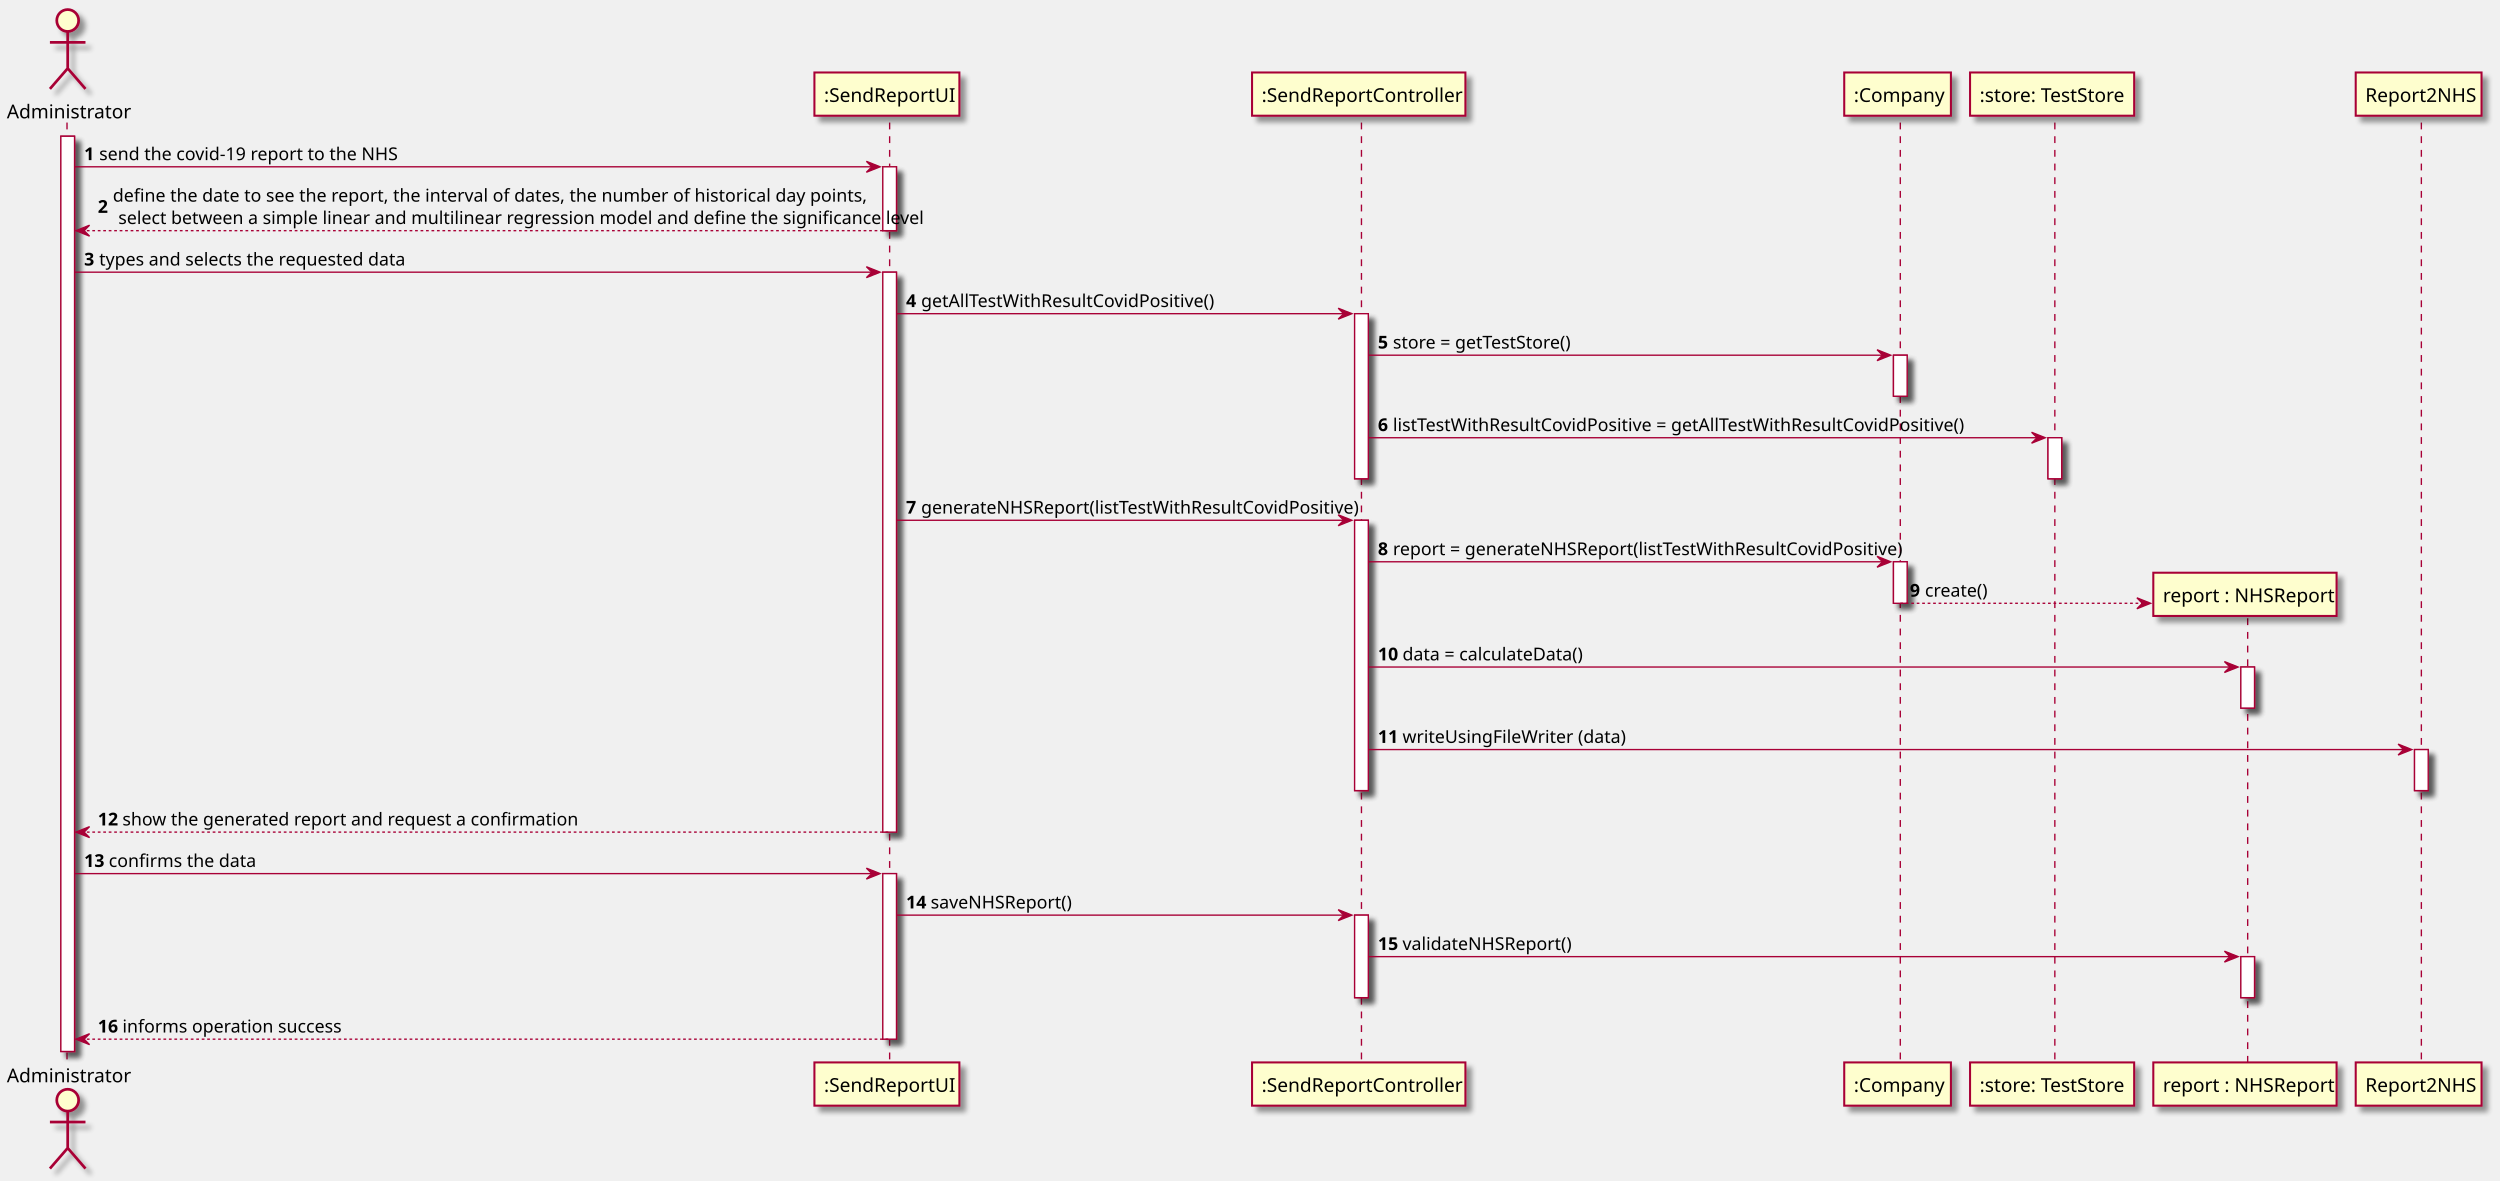
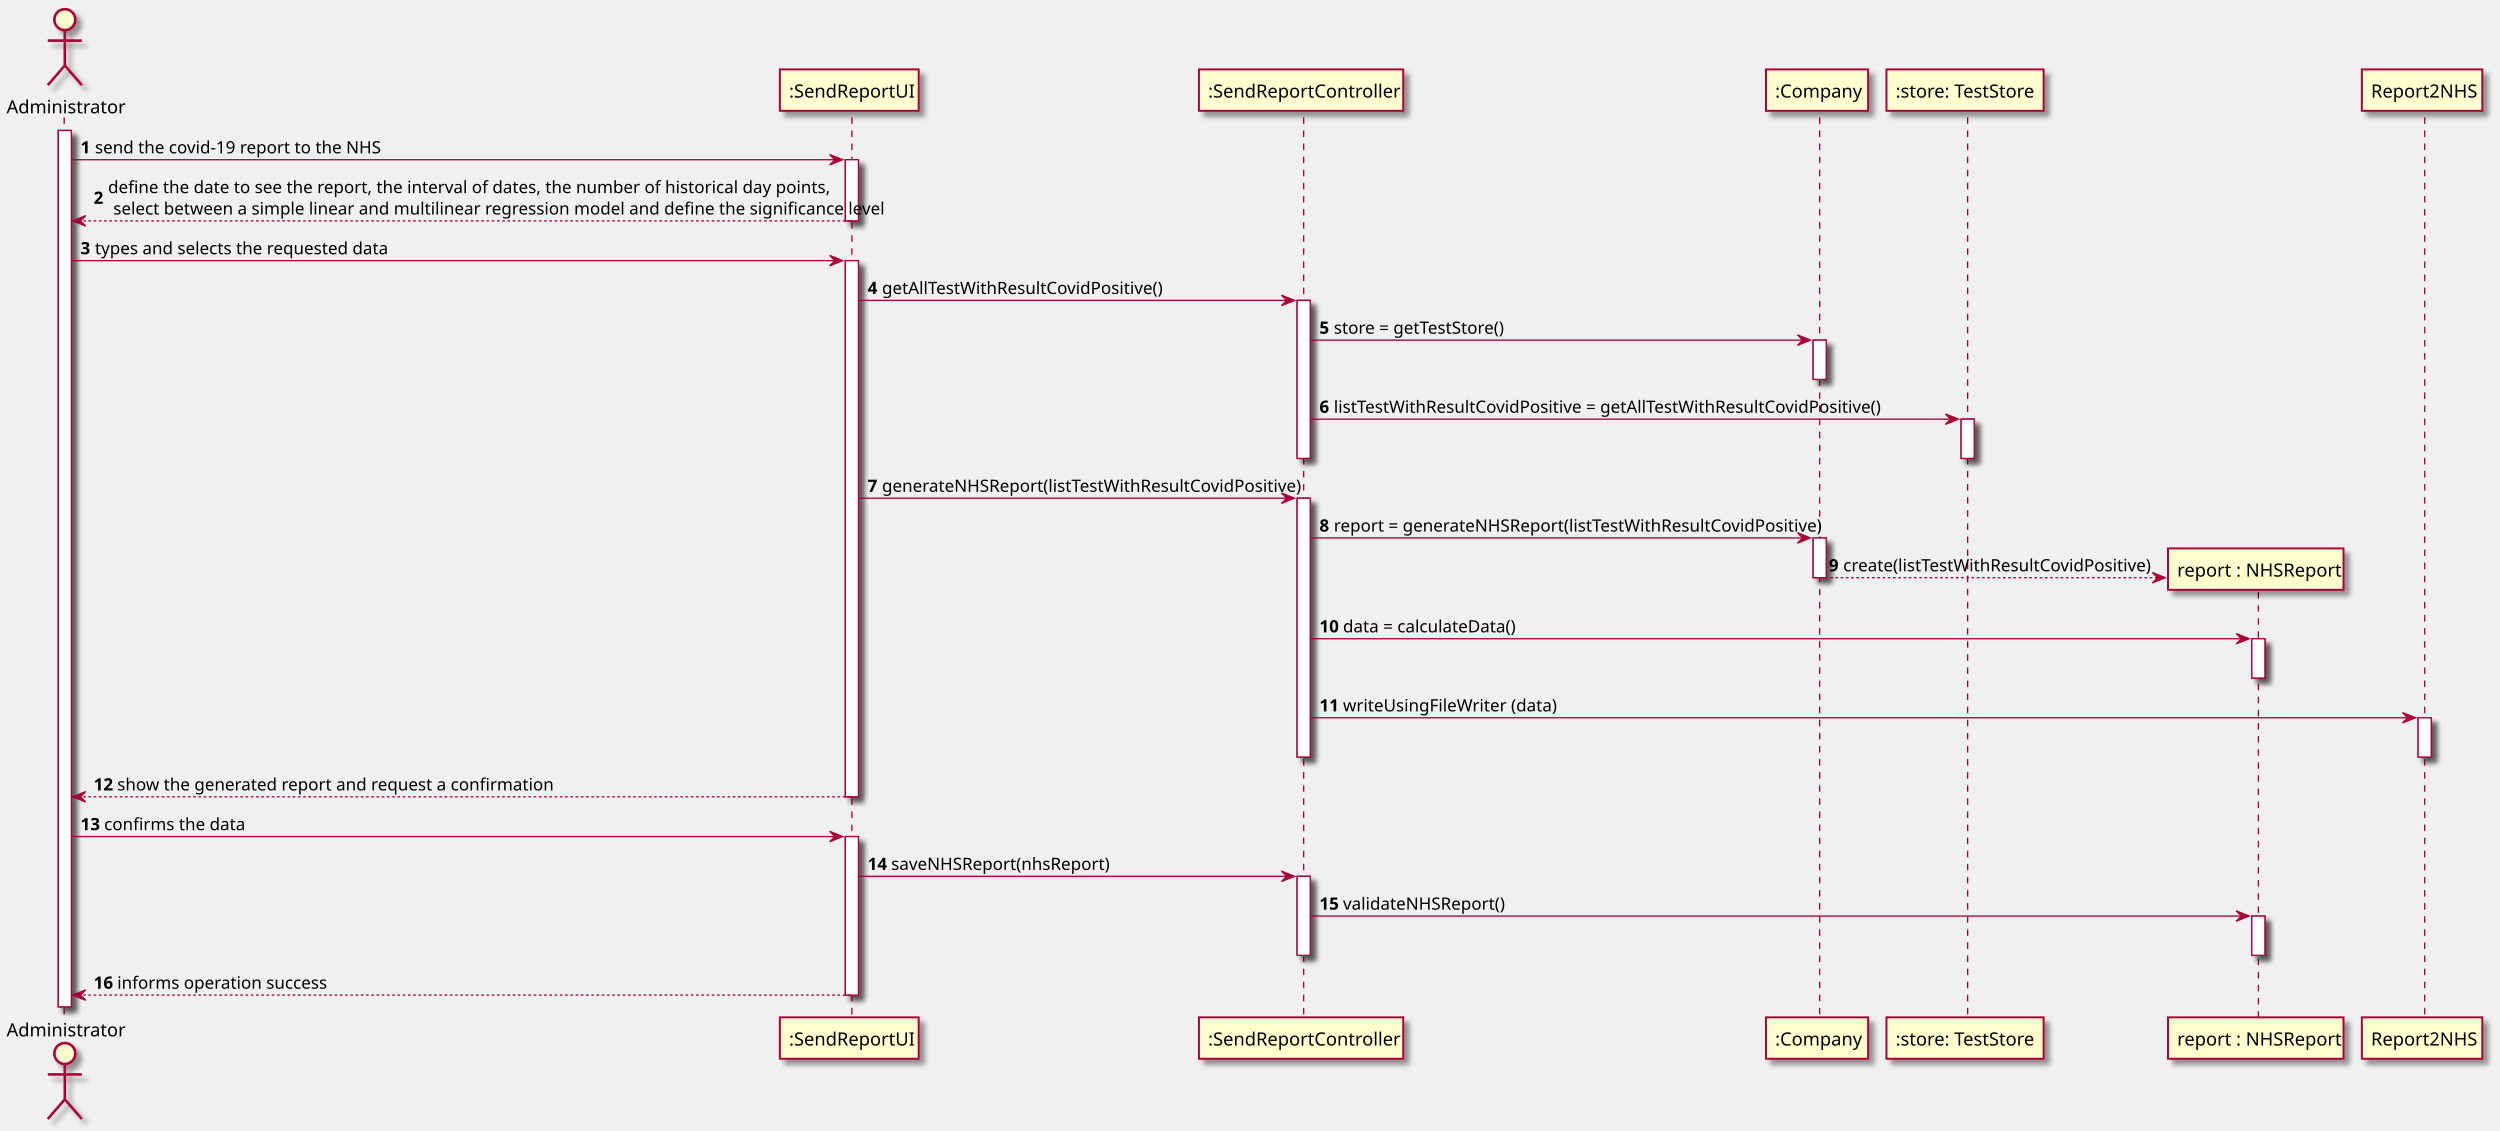
- <svg xmlns="http://www.w3.org/2000/svg" contentScriptType="application/ecmascript" contentStyleType="text/css" height="863px" preserveAspectRatio="none" style="width:1828px;height:863px;" version="1.1" viewBox="0 0 1828 863" width="1828px" zoomAndPan="magnify">
+ <svg xmlns="http://www.w3.org/2000/svg" contentScriptType="application/ecmascript" contentStyleType="text/css" height="863px" preserveAspectRatio="none" style="width:1909px;height:863px;" version="1.1" viewBox="0 0 1909 863" width="1909px" zoomAndPan="magnify">
  <defs>
-     <filter height="300%" id="f1ofck6thj47mk" width="300%" x="-1" y="-1">
+     <filter height="300%" id="f4e8ynvymtzzq" width="300%" x="-1" y="-1">
      <feGaussianBlur result="blurOut" stdDeviation="2.0" />
      <feColorMatrix in="blurOut" result="blurOut2" type="matrix" values="0 0 0 0 0 0 0 0 0 0 0 0 0 0 0 0 0 0 .4 0" />
      <feOffset dx="4.0" dy="4.0" in="blurOut2" result="blurOut3" />
      <feBlend in="SourceGraphic" in2="blurOut3" mode="normal" />
    </filter>
  </defs>
  <g>
-     <rect fill="#FFFFFF" filter="url(#f1ofck6thj47mk)" height="669.234" style="stroke:#A80036;stroke-width:1.0;" width="10" x="44.5" y="99.609" />
-     <rect fill="#FFFFFF" filter="url(#f1ofck6thj47mk)" height="46.703" style="stroke:#A80036;stroke-width:1.0;" width="10" x="645.5" y="121.961" />
-     <rect fill="#FFFFFF" filter="url(#f1ofck6thj47mk)" height="409.422" style="stroke:#A80036;stroke-width:1.0;" width="10" x="645.5" y="199.016" />
-     <rect fill="#FFFFFF" filter="url(#f1ofck6thj47mk)" height="121.055" style="stroke:#A80036;stroke-width:1.0;" width="10" x="645.5" y="638.789" />
-     <rect fill="#FFFFFF" filter="url(#f1ofck6thj47mk)" height="120.703" style="stroke:#A80036;stroke-width:1.0;" width="10" x="990.5" y="229.367" />
-     <rect fill="#FFFFFF" filter="url(#f1ofck6thj47mk)" height="197.664" style="stroke:#A80036;stroke-width:1.0;" width="10" x="990.5" y="380.422" />
-     <rect fill="#FFFFFF" filter="url(#f1ofck6thj47mk)" height="60.352" style="stroke:#A80036;stroke-width:1.0;" width="10" x="990.5" y="669.141" />
-     <rect fill="#FFFFFF" filter="url(#f1ofck6thj47mk)" height="30" style="stroke:#A80036;stroke-width:1.0;" width="10" x="1384.5" y="259.719" />
-     <rect fill="#FFFFFF" filter="url(#f1ofck6thj47mk)" height="30.352" style="stroke:#A80036;stroke-width:1.0;" width="10" x="1384.5" y="410.773" />
-     <rect fill="#FFFFFF" filter="url(#f1ofck6thj47mk)" height="30" style="stroke:#A80036;stroke-width:1.0;" width="10" x="1497.5" y="320.07" />
-     <rect fill="#FFFFFF" filter="url(#f1ofck6thj47mk)" height="30" style="stroke:#A80036;stroke-width:1.0;" width="10" x="1638.5" y="487.734" />
-     <rect fill="#FFFFFF" filter="url(#f1ofck6thj47mk)" height="30" style="stroke:#A80036;stroke-width:1.0;" width="10" x="1638.5" y="699.492" />
-     <rect fill="#FFFFFF" filter="url(#f1ofck6thj47mk)" height="30" style="stroke:#A80036;stroke-width:1.0;" width="10" x="1765.5" y="548.086" />
+     <rect fill="#FFFFFF" filter="url(#f4e8ynvymtzzq)" height="669.234" style="stroke:#A80036;stroke-width:1.0;" width="10" x="44.5" y="99.609" />
+     <rect fill="#FFFFFF" filter="url(#f4e8ynvymtzzq)" height="46.703" style="stroke:#A80036;stroke-width:1.0;" width="10" x="645.5" y="121.961" />
+     <rect fill="#FFFFFF" filter="url(#f4e8ynvymtzzq)" height="409.422" style="stroke:#A80036;stroke-width:1.0;" width="10" x="645.5" y="199.016" />
+     <rect fill="#FFFFFF" filter="url(#f4e8ynvymtzzq)" height="121.055" style="stroke:#A80036;stroke-width:1.0;" width="10" x="645.5" y="638.789" />
+     <rect fill="#FFFFFF" filter="url(#f4e8ynvymtzzq)" height="120.703" style="stroke:#A80036;stroke-width:1.0;" width="10" x="990.5" y="229.367" />
+     <rect fill="#FFFFFF" filter="url(#f4e8ynvymtzzq)" height="197.664" style="stroke:#A80036;stroke-width:1.0;" width="10" x="990.5" y="380.422" />
+     <rect fill="#FFFFFF" filter="url(#f4e8ynvymtzzq)" height="60.352" style="stroke:#A80036;stroke-width:1.0;" width="10" x="990.5" y="669.141" />
+     <rect fill="#FFFFFF" filter="url(#f4e8ynvymtzzq)" height="30" style="stroke:#A80036;stroke-width:1.0;" width="10" x="1384.5" y="259.719" />
+     <rect fill="#FFFFFF" filter="url(#f4e8ynvymtzzq)" height="30.352" style="stroke:#A80036;stroke-width:1.0;" width="10" x="1384.5" y="410.773" />
+     <rect fill="#FFFFFF" filter="url(#f4e8ynvymtzzq)" height="30" style="stroke:#A80036;stroke-width:1.0;" width="10" x="1497.5" y="320.07" />
+     <rect fill="#FFFFFF" filter="url(#f4e8ynvymtzzq)" height="30" style="stroke:#A80036;stroke-width:1.0;" width="10" x="1719.5" y="487.734" />
+     <rect fill="#FFFFFF" filter="url(#f4e8ynvymtzzq)" height="30" style="stroke:#A80036;stroke-width:1.0;" width="10" x="1719.5" y="699.492" />
+     <rect fill="#FFFFFF" filter="url(#f4e8ynvymtzzq)" height="30" style="stroke:#A80036;stroke-width:1.0;" width="10" x="1846.5" y="548.086" />
    <line style="stroke:#A80036;stroke-width:1.0;stroke-dasharray:5.0,5.0;" x1="49" x2="49" y1="89.609" y2="777.844" />
    <line style="stroke:#A80036;stroke-width:1.0;stroke-dasharray:5.0,5.0;" x1="650.5" x2="650.5" y1="89.609" y2="777.844" />
    <line style="stroke:#A80036;stroke-width:1.0;stroke-dasharray:5.0,5.0;" x1="995.5" x2="995.5" y1="89.609" y2="777.844" />
    <line style="stroke:#A80036;stroke-width:1.0;stroke-dasharray:5.0,5.0;" x1="1389.5" x2="1389.5" y1="89.609" y2="777.844" />
    <line style="stroke:#A80036;stroke-width:1.0;stroke-dasharray:5.0,5.0;" x1="1502.5" x2="1502.5" y1="89.609" y2="777.844" />
-     <line style="stroke:#A80036;stroke-width:1.0;stroke-dasharray:5.0,5.0;" x1="1643.5" x2="1643.5" y1="452.078" y2="777.844" />
-     <line style="stroke:#A80036;stroke-width:1.0;stroke-dasharray:5.0,5.0;" x1="1770.5" x2="1770.5" y1="89.609" y2="777.844" />
+     <line style="stroke:#A80036;stroke-width:1.0;stroke-dasharray:5.0,5.0;" x1="1724.5" x2="1724.5" y1="452.078" y2="777.844" />
+     <line style="stroke:#A80036;stroke-width:1.0;stroke-dasharray:5.0,5.0;" x1="1851.5" x2="1851.5" y1="89.609" y2="777.844" />
    <text fill="#000000" font-family="sans-serif" font-size="14" lengthAdjust="spacing" textLength="83" x="5" y="86.533">Administrator</text>
-     <ellipse cx="49.5" cy="15" fill="#FEFECE" filter="url(#f1ofck6thj47mk)" rx="8" ry="8" style="stroke:#A80036;stroke-width:2.0;" />
-     <path d="M49.5,23 L49.5,50 M36.5,31 L62.5,31 M49.5,50 L36.5,65 M49.5,50 L62.5,65 " fill="none" filter="url(#f1ofck6thj47mk)" style="stroke:#A80036;stroke-width:2.0;" />
+     <ellipse cx="49.5" cy="15" fill="#FEFECE" filter="url(#f4e8ynvymtzzq)" rx="8" ry="8" style="stroke:#A80036;stroke-width:2.0;" />
+     <path d="M49.5,23 L49.5,50 M36.5,31 L62.5,31 M49.5,50 L36.5,65 M49.5,50 L62.5,65 " fill="none" filter="url(#f4e8ynvymtzzq)" style="stroke:#A80036;stroke-width:2.0;" />
    <text fill="#000000" font-family="sans-serif" font-size="14" lengthAdjust="spacing" textLength="83" x="5" y="791.377">Administrator</text>
-     <ellipse cx="49.5" cy="804.453" fill="#FEFECE" filter="url(#f1ofck6thj47mk)" rx="8" ry="8" style="stroke:#A80036;stroke-width:2.0;" />
-     <path d="M49.5,812.453 L49.5,839.453 M36.5,820.453 L62.5,820.453 M49.5,839.453 L36.5,854.453 M49.5,839.453 L62.5,854.453 " fill="none" filter="url(#f1ofck6thj47mk)" style="stroke:#A80036;stroke-width:2.0;" />
-     <rect fill="#FEFECE" filter="url(#f1ofck6thj47mk)" height="31.609" style="stroke:#A80036;stroke-width:1.5;" width="106" x="595.5" y="53" />
+     <ellipse cx="49.5" cy="804.453" fill="#FEFECE" filter="url(#f4e8ynvymtzzq)" rx="8" ry="8" style="stroke:#A80036;stroke-width:2.0;" />
+     <path d="M49.5,812.453 L49.5,839.453 M36.5,820.453 L62.5,820.453 M49.5,839.453 L36.5,854.453 M49.5,839.453 L62.5,854.453 " fill="none" filter="url(#f4e8ynvymtzzq)" style="stroke:#A80036;stroke-width:2.0;" />
+     <rect fill="#FEFECE" filter="url(#f4e8ynvymtzzq)" height="31.609" style="stroke:#A80036;stroke-width:1.5;" width="106" x="595.5" y="53" />
    <text fill="#000000" font-family="sans-serif" font-size="14" lengthAdjust="spacing" textLength="92" x="602.5" y="74.533">:SendReportUI</text>
-     <rect fill="#FEFECE" filter="url(#f1ofck6thj47mk)" height="31.609" style="stroke:#A80036;stroke-width:1.5;" width="106" x="595.5" y="776.844" />
+     <rect fill="#FEFECE" filter="url(#f4e8ynvymtzzq)" height="31.609" style="stroke:#A80036;stroke-width:1.5;" width="106" x="595.5" y="776.844" />
    <text fill="#000000" font-family="sans-serif" font-size="14" lengthAdjust="spacing" textLength="92" x="602.5" y="798.377">:SendReportUI</text>
-     <rect fill="#FEFECE" filter="url(#f1ofck6thj47mk)" height="31.609" style="stroke:#A80036;stroke-width:1.5;" width="156" x="915.5" y="53" />
+     <rect fill="#FEFECE" filter="url(#f4e8ynvymtzzq)" height="31.609" style="stroke:#A80036;stroke-width:1.5;" width="156" x="915.5" y="53" />
    <text fill="#000000" font-family="sans-serif" font-size="14" lengthAdjust="spacing" textLength="142" x="922.5" y="74.533">:SendReportController</text>
-     <rect fill="#FEFECE" filter="url(#f1ofck6thj47mk)" height="31.609" style="stroke:#A80036;stroke-width:1.5;" width="156" x="915.5" y="776.844" />
+     <rect fill="#FEFECE" filter="url(#f4e8ynvymtzzq)" height="31.609" style="stroke:#A80036;stroke-width:1.5;" width="156" x="915.5" y="776.844" />
    <text fill="#000000" font-family="sans-serif" font-size="14" lengthAdjust="spacing" textLength="142" x="922.5" y="798.377">:SendReportController</text>
-     <rect fill="#FEFECE" filter="url(#f1ofck6thj47mk)" height="31.609" style="stroke:#A80036;stroke-width:1.5;" width="78" x="1348.5" y="53" />
+     <rect fill="#FEFECE" filter="url(#f4e8ynvymtzzq)" height="31.609" style="stroke:#A80036;stroke-width:1.5;" width="78" x="1348.5" y="53" />
    <text fill="#000000" font-family="sans-serif" font-size="14" lengthAdjust="spacing" textLength="64" x="1355.5" y="74.533">:Company</text>
-     <rect fill="#FEFECE" filter="url(#f1ofck6thj47mk)" height="31.609" style="stroke:#A80036;stroke-width:1.5;" width="78" x="1348.5" y="776.844" />
+     <rect fill="#FEFECE" filter="url(#f4e8ynvymtzzq)" height="31.609" style="stroke:#A80036;stroke-width:1.5;" width="78" x="1348.5" y="776.844" />
    <text fill="#000000" font-family="sans-serif" font-size="14" lengthAdjust="spacing" textLength="64" x="1355.5" y="798.377">:Company</text>
-     <rect fill="#FEFECE" filter="url(#f1ofck6thj47mk)" height="31.609" style="stroke:#A80036;stroke-width:1.5;" width="120" x="1440.5" y="53" />
+     <rect fill="#FEFECE" filter="url(#f4e8ynvymtzzq)" height="31.609" style="stroke:#A80036;stroke-width:1.5;" width="120" x="1440.5" y="53" />
    <text fill="#000000" font-family="sans-serif" font-size="14" lengthAdjust="spacing" textLength="106" x="1447.5" y="74.533">:store: TestStore</text>
-     <rect fill="#FEFECE" filter="url(#f1ofck6thj47mk)" height="31.609" style="stroke:#A80036;stroke-width:1.5;" width="120" x="1440.5" y="776.844" />
+     <rect fill="#FEFECE" filter="url(#f4e8ynvymtzzq)" height="31.609" style="stroke:#A80036;stroke-width:1.5;" width="120" x="1440.5" y="776.844" />
    <text fill="#000000" font-family="sans-serif" font-size="14" lengthAdjust="spacing" textLength="106" x="1447.5" y="798.377">:store: TestStore</text>
-     <rect fill="#FEFECE" filter="url(#f1ofck6thj47mk)" height="31.609" style="stroke:#A80036;stroke-width:1.5;" width="134" x="1574.5" y="776.844" />
-     <text fill="#000000" font-family="sans-serif" font-size="14" lengthAdjust="spacing" textLength="120" x="1581.5" y="798.377">report : NHSReport</text>
-     <rect fill="#FEFECE" filter="url(#f1ofck6thj47mk)" height="31.609" style="stroke:#A80036;stroke-width:1.5;" width="92" x="1722.5" y="53" />
-     <text fill="#000000" font-family="sans-serif" font-size="14" lengthAdjust="spacing" textLength="78" x="1729.5" y="74.533">Report2NHS</text>
-     <rect fill="#FEFECE" filter="url(#f1ofck6thj47mk)" height="31.609" style="stroke:#A80036;stroke-width:1.5;" width="92" x="1722.5" y="776.844" />
-     <text fill="#000000" font-family="sans-serif" font-size="14" lengthAdjust="spacing" textLength="78" x="1729.5" y="798.377">Report2NHS</text>
-     <rect fill="#FFFFFF" filter="url(#f1ofck6thj47mk)" height="669.234" style="stroke:#A80036;stroke-width:1.0;" width="10" x="44.5" y="99.609" />
-     <rect fill="#FFFFFF" filter="url(#f1ofck6thj47mk)" height="46.703" style="stroke:#A80036;stroke-width:1.0;" width="10" x="645.5" y="121.961" />
-     <rect fill="#FFFFFF" filter="url(#f1ofck6thj47mk)" height="409.422" style="stroke:#A80036;stroke-width:1.0;" width="10" x="645.5" y="199.016" />
-     <rect fill="#FFFFFF" filter="url(#f1ofck6thj47mk)" height="121.055" style="stroke:#A80036;stroke-width:1.0;" width="10" x="645.5" y="638.789" />
-     <rect fill="#FFFFFF" filter="url(#f1ofck6thj47mk)" height="120.703" style="stroke:#A80036;stroke-width:1.0;" width="10" x="990.5" y="229.367" />
-     <rect fill="#FFFFFF" filter="url(#f1ofck6thj47mk)" height="197.664" style="stroke:#A80036;stroke-width:1.0;" width="10" x="990.5" y="380.422" />
-     <rect fill="#FFFFFF" filter="url(#f1ofck6thj47mk)" height="60.352" style="stroke:#A80036;stroke-width:1.0;" width="10" x="990.5" y="669.141" />
-     <rect fill="#FFFFFF" filter="url(#f1ofck6thj47mk)" height="30" style="stroke:#A80036;stroke-width:1.0;" width="10" x="1384.5" y="259.719" />
-     <rect fill="#FFFFFF" filter="url(#f1ofck6thj47mk)" height="30.352" style="stroke:#A80036;stroke-width:1.0;" width="10" x="1384.5" y="410.773" />
-     <rect fill="#FFFFFF" filter="url(#f1ofck6thj47mk)" height="30" style="stroke:#A80036;stroke-width:1.0;" width="10" x="1497.5" y="320.07" />
-     <rect fill="#FFFFFF" filter="url(#f1ofck6thj47mk)" height="30" style="stroke:#A80036;stroke-width:1.0;" width="10" x="1638.5" y="487.734" />
-     <rect fill="#FFFFFF" filter="url(#f1ofck6thj47mk)" height="30" style="stroke:#A80036;stroke-width:1.0;" width="10" x="1638.5" y="699.492" />
-     <rect fill="#FFFFFF" filter="url(#f1ofck6thj47mk)" height="30" style="stroke:#A80036;stroke-width:1.0;" width="10" x="1765.5" y="548.086" />
+     <rect fill="#FEFECE" filter="url(#f4e8ynvymtzzq)" height="31.609" style="stroke:#A80036;stroke-width:1.5;" width="134" x="1655.5" y="776.844" />
+     <text fill="#000000" font-family="sans-serif" font-size="14" lengthAdjust="spacing" textLength="120" x="1662.5" y="798.377">report : NHSReport</text>
+     <rect fill="#FEFECE" filter="url(#f4e8ynvymtzzq)" height="31.609" style="stroke:#A80036;stroke-width:1.5;" width="92" x="1803.5" y="53" />
+     <text fill="#000000" font-family="sans-serif" font-size="14" lengthAdjust="spacing" textLength="78" x="1810.5" y="74.533">Report2NHS</text>
+     <rect fill="#FEFECE" filter="url(#f4e8ynvymtzzq)" height="31.609" style="stroke:#A80036;stroke-width:1.5;" width="92" x="1803.5" y="776.844" />
+     <text fill="#000000" font-family="sans-serif" font-size="14" lengthAdjust="spacing" textLength="78" x="1810.5" y="798.377">Report2NHS</text>
+     <rect fill="#FFFFFF" filter="url(#f4e8ynvymtzzq)" height="669.234" style="stroke:#A80036;stroke-width:1.0;" width="10" x="44.5" y="99.609" />
+     <rect fill="#FFFFFF" filter="url(#f4e8ynvymtzzq)" height="46.703" style="stroke:#A80036;stroke-width:1.0;" width="10" x="645.5" y="121.961" />
+     <rect fill="#FFFFFF" filter="url(#f4e8ynvymtzzq)" height="409.422" style="stroke:#A80036;stroke-width:1.0;" width="10" x="645.5" y="199.016" />
+     <rect fill="#FFFFFF" filter="url(#f4e8ynvymtzzq)" height="121.055" style="stroke:#A80036;stroke-width:1.0;" width="10" x="645.5" y="638.789" />
+     <rect fill="#FFFFFF" filter="url(#f4e8ynvymtzzq)" height="120.703" style="stroke:#A80036;stroke-width:1.0;" width="10" x="990.5" y="229.367" />
+     <rect fill="#FFFFFF" filter="url(#f4e8ynvymtzzq)" height="197.664" style="stroke:#A80036;stroke-width:1.0;" width="10" x="990.5" y="380.422" />
+     <rect fill="#FFFFFF" filter="url(#f4e8ynvymtzzq)" height="60.352" style="stroke:#A80036;stroke-width:1.0;" width="10" x="990.5" y="669.141" />
+     <rect fill="#FFFFFF" filter="url(#f4e8ynvymtzzq)" height="30" style="stroke:#A80036;stroke-width:1.0;" width="10" x="1384.5" y="259.719" />
+     <rect fill="#FFFFFF" filter="url(#f4e8ynvymtzzq)" height="30.352" style="stroke:#A80036;stroke-width:1.0;" width="10" x="1384.5" y="410.773" />
+     <rect fill="#FFFFFF" filter="url(#f4e8ynvymtzzq)" height="30" style="stroke:#A80036;stroke-width:1.0;" width="10" x="1497.5" y="320.07" />
+     <rect fill="#FFFFFF" filter="url(#f4e8ynvymtzzq)" height="30" style="stroke:#A80036;stroke-width:1.0;" width="10" x="1719.5" y="487.734" />
+     <rect fill="#FFFFFF" filter="url(#f4e8ynvymtzzq)" height="30" style="stroke:#A80036;stroke-width:1.0;" width="10" x="1719.5" y="699.492" />
+     <rect fill="#FFFFFF" filter="url(#f4e8ynvymtzzq)" height="30" style="stroke:#A80036;stroke-width:1.0;" width="10" x="1846.5" y="548.086" />
    <polygon fill="#A80036" points="633.5,117.961,643.5,121.961,633.5,125.961,637.5,121.961" style="stroke:#A80036;stroke-width:1.0;" />
    <line style="stroke:#A80036;stroke-width:1.0;" x1="54.5" x2="639.5" y1="121.961" y2="121.961" />
    <text fill="#000000" font-family="sans-serif" font-size="13" font-weight="bold" lengthAdjust="spacing" textLength="7" x="61.5" y="117.105">1</text>
    <text fill="#000000" font-family="sans-serif" font-size="13" lengthAdjust="spacing" textLength="206" x="72.5" y="117.105">send the covid-19 report to the NHS</text>
    <polygon fill="#A80036" points="65.5,164.664,55.5,168.664,65.5,172.664,61.5,168.664" style="stroke:#A80036;stroke-width:1.0;" />
    <line style="stroke:#A80036;stroke-width:1.0;stroke-dasharray:2.0,2.0;" x1="59.5" x2="649.5" y1="168.664" y2="168.664" />
    <text fill="#000000" font-family="sans-serif" font-size="13" font-weight="bold" lengthAdjust="spacing" textLength="7" x="71.5" y="155.632">2</text>
    <text fill="#000000" font-family="sans-serif" font-size="13" lengthAdjust="spacing" textLength="515" x="82.5" y="147.456">define the date to see the report, the interval of dates, the number of historical day points,</text>
    <text fill="#000000" font-family="sans-serif" font-size="13" lengthAdjust="spacing" textLength="552" x="86.5" y="163.808">select between a simple linear and multilinear regression model and define the significance level</text>
    <polygon fill="#A80036" points="633.5,195.016,643.5,199.016,633.5,203.016,637.5,199.016" style="stroke:#A80036;stroke-width:1.0;" />
    <line style="stroke:#A80036;stroke-width:1.0;" x1="54.5" x2="639.5" y1="199.016" y2="199.016" />
    <text fill="#000000" font-family="sans-serif" font-size="13" font-weight="bold" lengthAdjust="spacing" textLength="7" x="61.5" y="194.159">3</text>
    <text fill="#000000" font-family="sans-serif" font-size="13" lengthAdjust="spacing" textLength="215" x="72.5" y="194.159">types and selects the requested data</text>
    <polygon fill="#A80036" points="978.5,225.367,988.5,229.367,978.5,233.367,982.5,229.367" style="stroke:#A80036;stroke-width:1.0;" />
    <line style="stroke:#A80036;stroke-width:1.0;" x1="655.5" x2="984.5" y1="229.367" y2="229.367" />
    <text fill="#000000" font-family="sans-serif" font-size="13" font-weight="bold" lengthAdjust="spacing" textLength="7" x="662.5" y="224.511">4</text>
    <text fill="#000000" font-family="sans-serif" font-size="13" lengthAdjust="spacing" textLength="206" x="673.5" y="224.511">getAllTestWithResultCovidPositive()</text>
    <polygon fill="#A80036" points="1372.5,255.719,1382.5,259.719,1372.5,263.719,1376.5,259.719" style="stroke:#A80036;stroke-width:1.0;" />
    <line style="stroke:#A80036;stroke-width:1.0;" x1="1000.5" x2="1378.5" y1="259.719" y2="259.719" />
    <text fill="#000000" font-family="sans-serif" font-size="13" font-weight="bold" lengthAdjust="spacing" textLength="7" x="1007.5" y="254.862">5</text>
    <text fill="#000000" font-family="sans-serif" font-size="13" lengthAdjust="spacing" textLength="127" x="1018.5" y="254.862">store = getTestStore()</text>
    <polygon fill="#A80036" points="1485.5,316.07,1495.5,320.07,1485.5,324.07,1489.5,320.07" style="stroke:#A80036;stroke-width:1.0;" />
    <line style="stroke:#A80036;stroke-width:1.0;" x1="1000.5" x2="1491.5" y1="320.07" y2="320.07" />
    <text fill="#000000" font-family="sans-serif" font-size="13" font-weight="bold" lengthAdjust="spacing" textLength="7" x="1007.5" y="315.214">6</text>
    <text fill="#000000" font-family="sans-serif" font-size="13" lengthAdjust="spacing" textLength="404" x="1018.5" y="315.214">listTestWithResultCovidPositive = getAllTestWithResultCovidPositive()</text>
    <polygon fill="#A80036" points="978.5,376.422,988.5,380.422,978.5,384.422,982.5,380.422" style="stroke:#A80036;stroke-width:1.0;" />
    <line style="stroke:#A80036;stroke-width:1.0;" x1="655.5" x2="984.5" y1="380.422" y2="380.422" />
    <text fill="#000000" font-family="sans-serif" font-size="13" font-weight="bold" lengthAdjust="spacing" textLength="7" x="662.5" y="375.565">7</text>
    <text fill="#000000" font-family="sans-serif" font-size="13" lengthAdjust="spacing" textLength="305" x="673.5" y="375.565">generateNHSReport(listTestWithResultCovidPositive)</text>
    <polygon fill="#A80036" points="1372.5,406.773,1382.5,410.773,1372.5,414.773,1376.5,410.773" style="stroke:#A80036;stroke-width:1.0;" />
    <line style="stroke:#A80036;stroke-width:1.0;" x1="1000.5" x2="1378.5" y1="410.773" y2="410.773" />
    <text fill="#000000" font-family="sans-serif" font-size="13" font-weight="bold" lengthAdjust="spacing" textLength="7" x="1007.5" y="405.917">8</text>
    <text fill="#000000" font-family="sans-serif" font-size="13" lengthAdjust="spacing" textLength="354" x="1018.5" y="405.917">report = generateNHSReport(listTestWithResultCovidPositive)</text>
-     <polygon fill="#A80036" points="1562.5,437.125,1572.5,441.125,1562.5,445.125,1566.5,441.125" style="stroke:#A80036;stroke-width:1.0;" />
-     <line style="stroke:#A80036;stroke-width:1.0;stroke-dasharray:2.0,2.0;" x1="1389.5" x2="1568.5" y1="441.125" y2="441.125" />
+     <polygon fill="#A80036" points="1643.5,437.125,1653.5,441.125,1643.5,445.125,1647.5,441.125" style="stroke:#A80036;stroke-width:1.0;" />
+     <line style="stroke:#A80036;stroke-width:1.0;stroke-dasharray:2.0,2.0;" x1="1389.5" x2="1649.5" y1="441.125" y2="441.125" />
    <text fill="#000000" font-family="sans-serif" font-size="13" font-weight="bold" lengthAdjust="spacing" textLength="7" x="1396.5" y="436.269">9</text>
-     <text fill="#000000" font-family="sans-serif" font-size="13" lengthAdjust="spacing" textLength="44" x="1407.5" y="436.269">create()</text>
-     <rect fill="#FEFECE" filter="url(#f1ofck6thj47mk)" height="31.609" style="stroke:#A80036;stroke-width:1.5;" width="134" x="1574.5" y="418.773" />
-     <text fill="#000000" font-family="sans-serif" font-size="14" lengthAdjust="spacing" textLength="120" x="1581.5" y="440.307">report : NHSReport</text>
-     <polygon fill="#A80036" points="1626.5,483.734,1636.5,487.734,1626.5,491.734,1630.5,487.734" style="stroke:#A80036;stroke-width:1.0;" />
-     <line style="stroke:#A80036;stroke-width:1.0;" x1="1000.5" x2="1632.5" y1="487.734" y2="487.734" />
+     <text fill="#000000" font-family="sans-serif" font-size="13" lengthAdjust="spacing" textLength="226" x="1407.5" y="436.269">create(listTestWithResultCovidPositive)</text>
+     <rect fill="#FEFECE" filter="url(#f4e8ynvymtzzq)" height="31.609" style="stroke:#A80036;stroke-width:1.5;" width="134" x="1655.5" y="418.773" />
+     <text fill="#000000" font-family="sans-serif" font-size="14" lengthAdjust="spacing" textLength="120" x="1662.5" y="440.307">report : NHSReport</text>
+     <polygon fill="#A80036" points="1707.5,483.734,1717.5,487.734,1707.5,491.734,1711.5,487.734" style="stroke:#A80036;stroke-width:1.0;" />
+     <line style="stroke:#A80036;stroke-width:1.0;" x1="1000.5" x2="1713.5" y1="487.734" y2="487.734" />
    <text fill="#000000" font-family="sans-serif" font-size="13" font-weight="bold" lengthAdjust="spacing" textLength="14" x="1007.5" y="482.878">10</text>
    <text fill="#000000" font-family="sans-serif" font-size="13" lengthAdjust="spacing" textLength="128" x="1025.5" y="482.878">data = calculateData()</text>
-     <polygon fill="#A80036" points="1753.5,544.086,1763.5,548.086,1753.5,552.086,1757.5,548.086" style="stroke:#A80036;stroke-width:1.0;" />
-     <line style="stroke:#A80036;stroke-width:1.0;" x1="1000.5" x2="1759.5" y1="548.086" y2="548.086" />
+     <polygon fill="#A80036" points="1834.5,544.086,1844.5,548.086,1834.5,552.086,1838.5,548.086" style="stroke:#A80036;stroke-width:1.0;" />
+     <line style="stroke:#A80036;stroke-width:1.0;" x1="1000.5" x2="1840.5" y1="548.086" y2="548.086" />
    <text fill="#000000" font-family="sans-serif" font-size="13" font-weight="bold" lengthAdjust="spacing" textLength="14" x="1007.5" y="543.23">11</text>
    <text fill="#000000" font-family="sans-serif" font-size="13" lengthAdjust="spacing" textLength="153" x="1025.5" y="543.23">writeUsingFileWriter (data)</text>
    <polygon fill="#A80036" points="65.5,604.438,55.5,608.438,65.5,612.438,61.5,608.438" style="stroke:#A80036;stroke-width:1.0;" />
    <line style="stroke:#A80036;stroke-width:1.0;stroke-dasharray:2.0,2.0;" x1="59.5" x2="649.5" y1="608.438" y2="608.438" />
    <text fill="#000000" font-family="sans-serif" font-size="13" font-weight="bold" lengthAdjust="spacing" textLength="14" x="71.5" y="603.581">12</text>
    <text fill="#000000" font-family="sans-serif" font-size="13" lengthAdjust="spacing" textLength="307" x="89.5" y="603.581">show the generated report and request a confirmation</text>
    <polygon fill="#A80036" points="633.5,634.789,643.5,638.789,633.5,642.789,637.5,638.789" style="stroke:#A80036;stroke-width:1.0;" />
    <line style="stroke:#A80036;stroke-width:1.0;" x1="54.5" x2="639.5" y1="638.789" y2="638.789" />
    <text fill="#000000" font-family="sans-serif" font-size="13" font-weight="bold" lengthAdjust="spacing" textLength="14" x="61.5" y="633.933">13</text>
    <text fill="#000000" font-family="sans-serif" font-size="13" lengthAdjust="spacing" textLength="100" x="79.5" y="633.933">confirms the data</text>
    <polygon fill="#A80036" points="978.5,665.141,988.5,669.141,978.5,673.141,982.5,669.141" style="stroke:#A80036;stroke-width:1.0;" />
    <line style="stroke:#A80036;stroke-width:1.0;" x1="655.5" x2="984.5" y1="669.141" y2="669.141" />
    <text fill="#000000" font-family="sans-serif" font-size="13" font-weight="bold" lengthAdjust="spacing" textLength="14" x="662.5" y="664.284">14</text>
-     <text fill="#000000" font-family="sans-serif" font-size="13" lengthAdjust="spacing" textLength="99" x="680.5" y="664.284">saveNHSReport()</text>
-     <polygon fill="#A80036" points="1626.5,695.492,1636.5,699.492,1626.5,703.492,1630.5,699.492" style="stroke:#A80036;stroke-width:1.0;" />
-     <line style="stroke:#A80036;stroke-width:1.0;" x1="1000.5" x2="1632.5" y1="699.492" y2="699.492" />
+     <text fill="#000000" font-family="sans-serif" font-size="13" lengthAdjust="spacing" textLength="158" x="680.5" y="664.284">saveNHSReport(nhsReport)</text>
+     <polygon fill="#A80036" points="1707.5,695.492,1717.5,699.492,1707.5,703.492,1711.5,699.492" style="stroke:#A80036;stroke-width:1.0;" />
+     <line style="stroke:#A80036;stroke-width:1.0;" x1="1000.5" x2="1713.5" y1="699.492" y2="699.492" />
    <text fill="#000000" font-family="sans-serif" font-size="13" font-weight="bold" lengthAdjust="spacing" textLength="14" x="1007.5" y="694.636">15</text>
    <text fill="#000000" font-family="sans-serif" font-size="13" lengthAdjust="spacing" textLength="116" x="1025.5" y="694.636">validateNHSReport()</text>
    <polygon fill="#A80036" points="65.5,755.844,55.5,759.844,65.5,763.844,61.5,759.844" style="stroke:#A80036;stroke-width:1.0;" />
    <line style="stroke:#A80036;stroke-width:1.0;stroke-dasharray:2.0,2.0;" x1="59.5" x2="649.5" y1="759.844" y2="759.844" />
    <text fill="#000000" font-family="sans-serif" font-size="13" font-weight="bold" lengthAdjust="spacing" textLength="14" x="71.5" y="754.987">16</text>
    <text fill="#000000" font-family="sans-serif" font-size="13" lengthAdjust="spacing" textLength="152" x="89.5" y="754.987">informs operation success</text>
  </g>
</svg>
